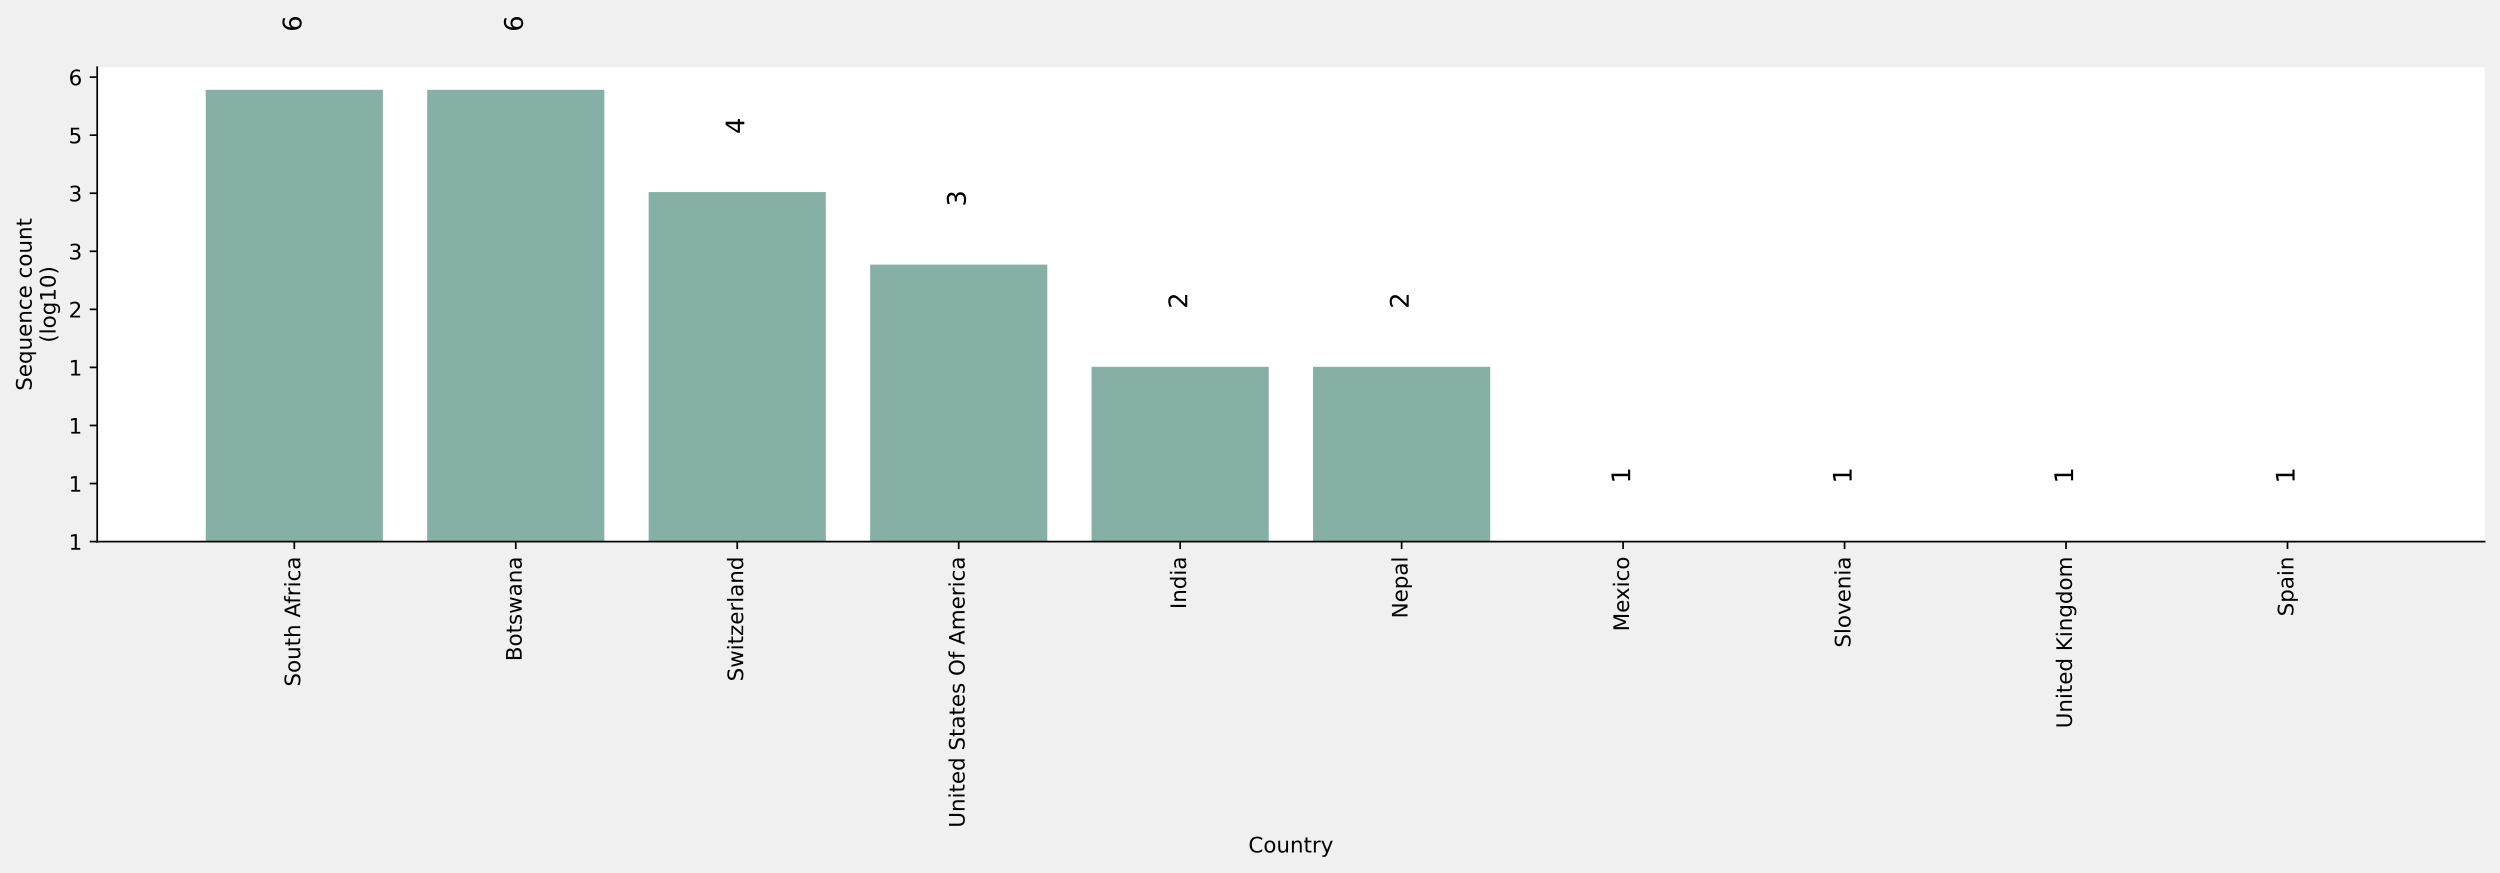
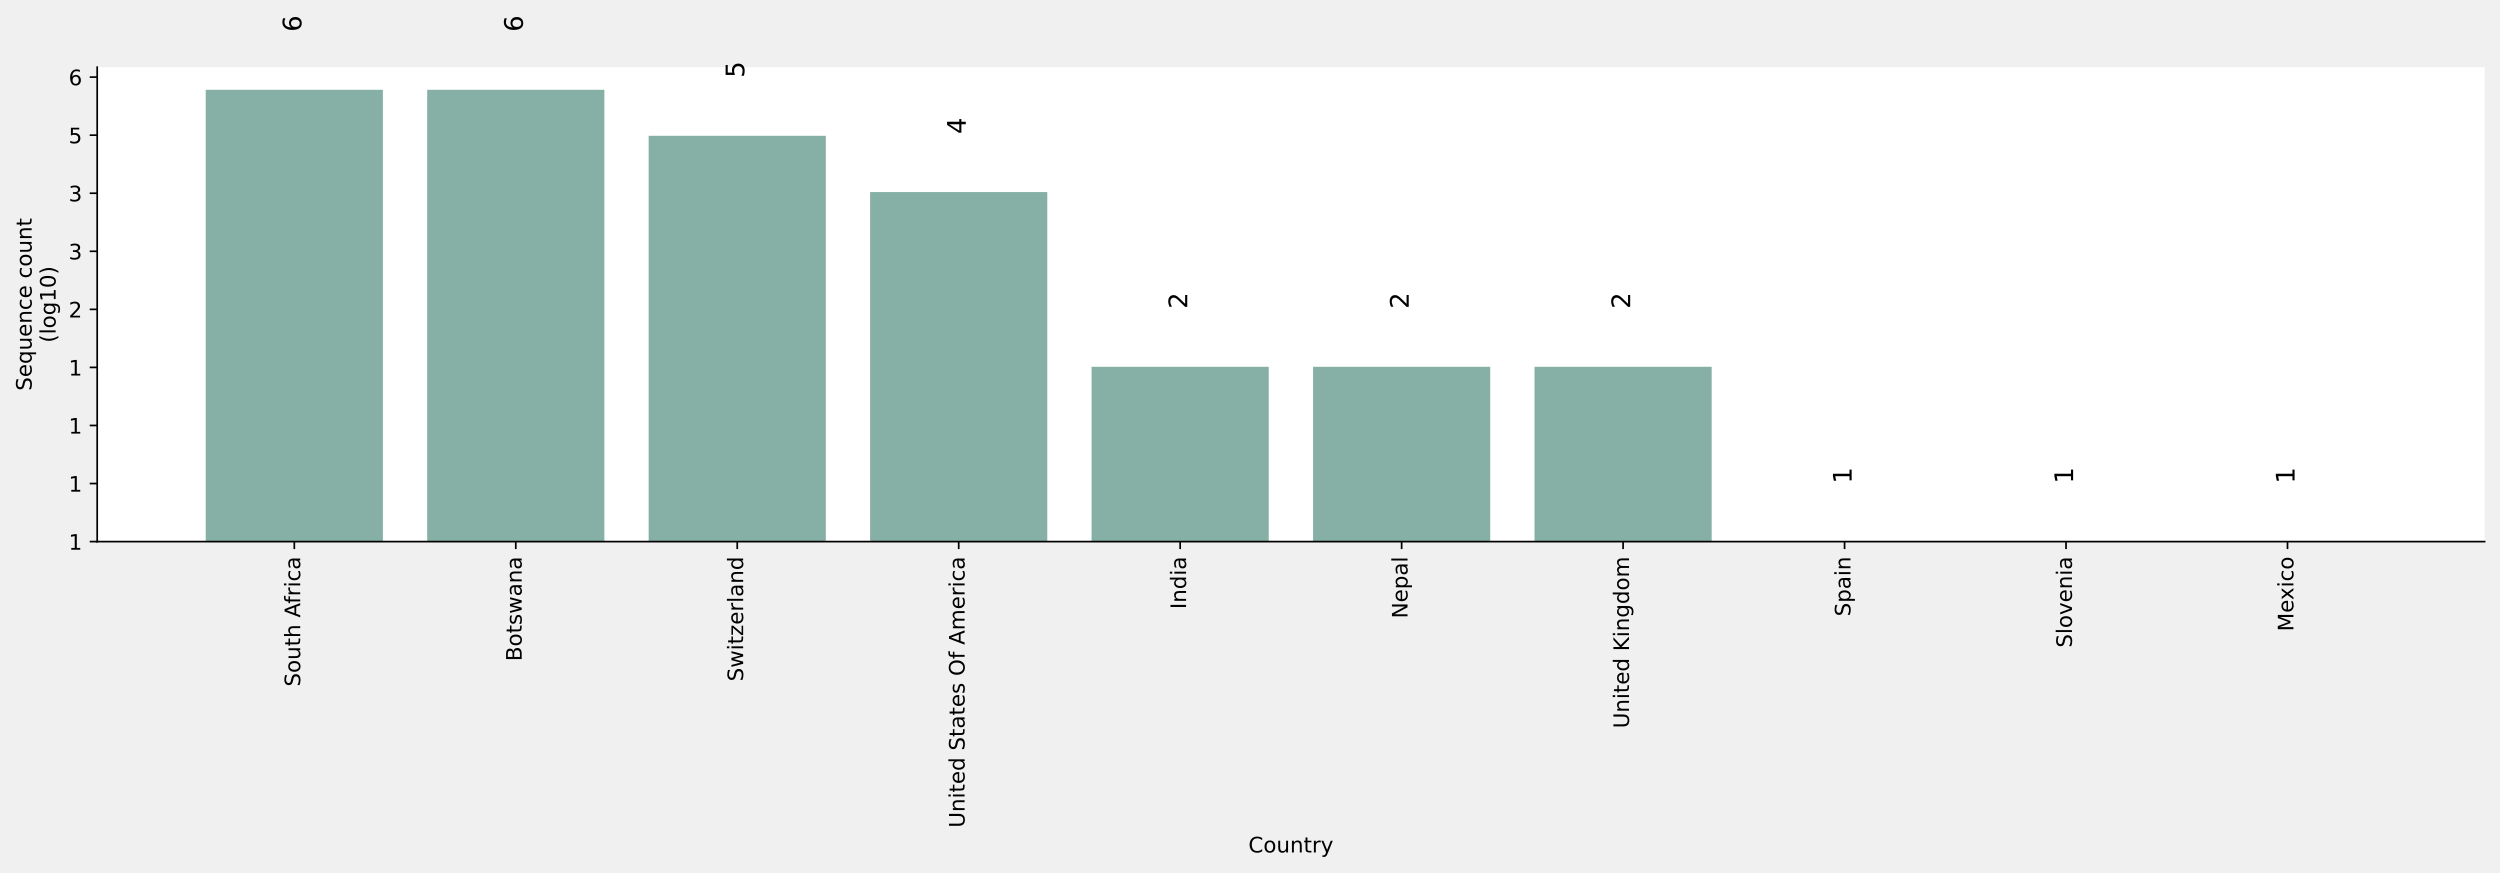
<svg xmlns="http://www.w3.org/2000/svg" xmlns:xlink="http://www.w3.org/1999/xlink" height="407.767pt" version="1.1" viewBox="0 0 1168.638 407.767" width="1168.638pt">
  <defs>
    <style type="text/css">*{stroke-linecap:butt;stroke-linejoin:round;}</style>
  </defs>
  <g id="figure_1">
    <g id="axes_1">
      <g id="patch_1">
        <path d="M 45.438 253.176  L 1161.438 253.176  L 1161.438 31.416  L 45.438 31.416  z " style="fill:#ffffff;" />
      </g>
      <g id="patch_2">
-         <path clip-path="url(#p1b1735a53e)" d="M 96.166 253.176  L 178.986 253.176  L 178.986 41.976  L 96.166 41.976  z " style="fill:#86b0a6;" />
+         <path clip-path="url(#p2ceae99e1a)" d="M 96.166 253.176  L 178.986 253.176  L 178.986 41.976  L 96.166 41.976  z " style="fill:#86b0a6;" />
      </g>
      <g id="patch_3">
-         <path clip-path="url(#p1b1735a53e)" d="M 199.691 253.176  L 282.511 253.176  L 282.511 41.976  L 199.691 41.976  z " style="fill:#86b0a6;" />
+         <path clip-path="url(#p2ceae99e1a)" d="M 199.691 253.176  L 282.511 253.176  L 282.511 41.976  L 199.691 41.976  z " style="fill:#86b0a6;" />
      </g>
      <g id="patch_4">
-         <path clip-path="url(#p1b1735a53e)" d="M 303.216 253.176  L 386.036 253.176  L 386.036 89.77  L 303.216 89.77  z " style="fill:#86b0a6;" />
+         <path clip-path="url(#p2ceae99e1a)" d="M 303.216 253.176  L 386.036 253.176  L 386.036 63.467  L 303.216 63.467  z " style="fill:#86b0a6;" />
      </g>
      <g id="patch_5">
-         <path clip-path="url(#p1b1735a53e)" d="M 406.741 253.176  L 489.561 253.176  L 489.561 123.68  L 406.741 123.68  z " style="fill:#86b0a6;" />
+         <path clip-path="url(#p2ceae99e1a)" d="M 406.741 253.176  L 489.561 253.176  L 489.561 89.77  L 406.741 89.77  z " style="fill:#86b0a6;" />
      </g>
      <g id="patch_6">
-         <path clip-path="url(#p1b1735a53e)" d="M 510.266 253.176  L 593.086 253.176  L 593.086 171.473  L 510.266 171.473  z " style="fill:#86b0a6;" />
+         <path clip-path="url(#p2ceae99e1a)" d="M 510.266 253.176  L 593.086 253.176  L 593.086 171.473  L 510.266 171.473  z " style="fill:#86b0a6;" />
      </g>
      <g id="patch_7">
-         <path clip-path="url(#p1b1735a53e)" d="M 613.791 253.176  L 696.611 253.176  L 696.611 171.473  L 613.791 171.473  z " style="fill:#86b0a6;" />
+         <path clip-path="url(#p2ceae99e1a)" d="M 613.791 253.176  L 696.611 253.176  L 696.611 171.473  L 613.791 171.473  z " style="fill:#86b0a6;" />
      </g>
      <g id="patch_8">
-         <path clip-path="url(#p1b1735a53e)" d="M 717.316 253.176  L 800.136 253.176  L 800.136 253.176  L 717.316 253.176  z " style="fill:#86b0a6;" />
+         <path clip-path="url(#p2ceae99e1a)" d="M 717.316 253.176  L 800.136 253.176  L 800.136 171.473  L 717.316 171.473  z " style="fill:#86b0a6;" />
      </g>
      <g id="patch_9">
-         <path clip-path="url(#p1b1735a53e)" d="M 820.841 253.176  L 903.661 253.176  L 903.661 253.176  L 820.841 253.176  z " style="fill:#86b0a6;" />
+         <path clip-path="url(#p2ceae99e1a)" d="M 820.841 253.176  L 903.661 253.176  L 903.661 253.176  L 820.841 253.176  z " style="fill:#86b0a6;" />
      </g>
      <g id="patch_10">
-         <path clip-path="url(#p1b1735a53e)" d="M 924.366 253.176  L 1007.186 253.176  L 1007.186 253.176  L 924.366 253.176  z " style="fill:#86b0a6;" />
+         <path clip-path="url(#p2ceae99e1a)" d="M 924.366 253.176  L 1007.186 253.176  L 1007.186 253.176  L 924.366 253.176  z " style="fill:#86b0a6;" />
      </g>
      <g id="patch_11">
-         <path clip-path="url(#p1b1735a53e)" d="M 1027.891 253.176  L 1110.711 253.176  L 1110.711 253.176  L 1027.891 253.176  z " style="fill:#86b0a6;" />
+         <path clip-path="url(#p2ceae99e1a)" d="M 1027.891 253.176  L 1110.711 253.176  L 1110.711 253.176  L 1027.891 253.176  z " style="fill:#86b0a6;" />
      </g>
      <g id="matplotlib.axis_1">
        <g id="xtick_1">
          <g id="line2d_1">
            <defs>
-               <path d="M 0 0  L 0 3.5  " id="mca8d9dc017" style="stroke:#000000;stroke-width:0.8;" />
+               <path d="M 0 0  L 0 3.5  " id="m81c7d467bb" style="stroke:#000000;stroke-width:0.8;" />
            </defs>
            <g>
-               <use style="stroke:#000000;stroke-width:0.8;" x="137.576" xlink:href="#mca8d9dc017" y="253.176" />
+               <use style="stroke:#000000;stroke-width:0.8;" x="137.576" xlink:href="#m81c7d467bb" y="253.176" />
            </g>
          </g>
          <g id="text_1">
            <g transform="translate(140.3351 320.9309)rotate(-90)scale(0.1 -0.1)">
              <defs>
                <path d="M 3425 4513  L 3425 3897  Q 3066 4069 2747 4153  Q 2428 4238 2131 4238  Q 1616 4238 1336 4038  Q 1056 3838 1056 3469  Q 1056 3159 1242 3001  Q 1428 2844 1947 2747  L 2328 2669  Q 3034 2534 3370 2195  Q 3706 1856 3706 1288  Q 3706 609 3251 259  Q 2797 -91 1919 -91  Q 1588 -91 1214 -16  Q 841 59 441 206  L 441 856  Q 825 641 1194 531  Q 1563 422 1919 422  Q 2459 422 2753 634  Q 3047 847 3047 1241  Q 3047 1584 2836 1778  Q 2625 1972 2144 2069  L 1759 2144  Q 1053 2284 737 2584  Q 422 2884 422 3419  Q 422 4038 858 4394  Q 1294 4750 2059 4750  Q 2388 4750 2728 4690  Q 3069 4631 3425 4513  z " id="DejaVuSans-53" transform="scale(0.015625)" />
                <path d="M 1959 3097  Q 1497 3097 1228 2736  Q 959 2375 959 1747  Q 959 1119 1226 758  Q 1494 397 1959 397  Q 2419 397 2687 759  Q 2956 1122 2956 1747  Q 2956 2369 2687 2733  Q 2419 3097 1959 3097  z M 1959 3584  Q 2709 3584 3137 3096  Q 3566 2609 3566 1747  Q 3566 888 3137 398  Q 2709 -91 1959 -91  Q 1206 -91 779 398  Q 353 888 353 1747  Q 353 2609 779 3096  Q 1206 3584 1959 3584  z " id="DejaVuSans-6f" transform="scale(0.015625)" />
                <path d="M 544 1381  L 544 3500  L 1119 3500  L 1119 1403  Q 1119 906 1312 657  Q 1506 409 1894 409  Q 2359 409 2629 706  Q 2900 1003 2900 1516  L 2900 3500  L 3475 3500  L 3475 0  L 2900 0  L 2900 538  Q 2691 219 2414 64  Q 2138 -91 1772 -91  Q 1169 -91 856 284  Q 544 659 544 1381  z M 1991 3584  L 1991 3584  z " id="DejaVuSans-75" transform="scale(0.015625)" />
                <path d="M 1172 4494  L 1172 3500  L 2356 3500  L 2356 3053  L 1172 3053  L 1172 1153  Q 1172 725 1289 603  Q 1406 481 1766 481  L 2356 481  L 2356 0  L 1766 0  Q 1100 0 847 248  Q 594 497 594 1153  L 594 3053  L 172 3053  L 172 3500  L 594 3500  L 594 4494  L 1172 4494  z " id="DejaVuSans-74" transform="scale(0.015625)" />
                <path d="M 3513 2113  L 3513 0  L 2938 0  L 2938 2094  Q 2938 2591 2744 2837  Q 2550 3084 2163 3084  Q 1697 3084 1428 2787  Q 1159 2491 1159 1978  L 1159 0  L 581 0  L 581 4863  L 1159 4863  L 1159 2956  Q 1366 3272 1645 3428  Q 1925 3584 2291 3584  Q 2894 3584 3203 3211  Q 3513 2838 3513 2113  z " id="DejaVuSans-68" transform="scale(0.015625)" />
                <path id="DejaVuSans-20" transform="scale(0.015625)" />
                <path d="M 2188 4044  L 1331 1722  L 3047 1722  L 2188 4044  z M 1831 4666  L 2547 4666  L 4325 0  L 3669 0  L 3244 1197  L 1141 1197  L 716 0  L 50 0  L 1831 4666  z " id="DejaVuSans-41" transform="scale(0.015625)" />
                <path d="M 2375 4863  L 2375 4384  L 1825 4384  Q 1516 4384 1395 4259  Q 1275 4134 1275 3809  L 1275 3500  L 2222 3500  L 2222 3053  L 1275 3053  L 1275 0  L 697 0  L 697 3053  L 147 3053  L 147 3500  L 697 3500  L 697 3744  Q 697 4328 969 4595  Q 1241 4863 1831 4863  L 2375 4863  z " id="DejaVuSans-66" transform="scale(0.015625)" />
                <path d="M 2631 2963  Q 2534 3019 2420 3045  Q 2306 3072 2169 3072  Q 1681 3072 1420 2755  Q 1159 2438 1159 1844  L 1159 0  L 581 0  L 581 3500  L 1159 3500  L 1159 2956  Q 1341 3275 1631 3429  Q 1922 3584 2338 3584  Q 2397 3584 2469 3576  Q 2541 3569 2628 3553  L 2631 2963  z " id="DejaVuSans-72" transform="scale(0.015625)" />
                <path d="M 603 3500  L 1178 3500  L 1178 0  L 603 0  L 603 3500  z M 603 4863  L 1178 4863  L 1178 4134  L 603 4134  L 603 4863  z " id="DejaVuSans-69" transform="scale(0.015625)" />
                <path d="M 3122 3366  L 3122 2828  Q 2878 2963 2633 3030  Q 2388 3097 2138 3097  Q 1578 3097 1268 2742  Q 959 2388 959 1747  Q 959 1106 1268 751  Q 1578 397 2138 397  Q 2388 397 2633 464  Q 2878 531 3122 666  L 3122 134  Q 2881 22 2623 -34  Q 2366 -91 2075 -91  Q 1284 -91 818 406  Q 353 903 353 1747  Q 353 2603 823 3093  Q 1294 3584 2113 3584  Q 2378 3584 2631 3529  Q 2884 3475 3122 3366  z " id="DejaVuSans-63" transform="scale(0.015625)" />
                <path d="M 2194 1759  Q 1497 1759 1228 1600  Q 959 1441 959 1056  Q 959 750 1161 570  Q 1363 391 1709 391  Q 2188 391 2477 730  Q 2766 1069 2766 1631  L 2766 1759  L 2194 1759  z M 3341 1997  L 3341 0  L 2766 0  L 2766 531  Q 2569 213 2275 61  Q 1981 -91 1556 -91  Q 1019 -91 701 211  Q 384 513 384 1019  Q 384 1609 779 1909  Q 1175 2209 1959 2209  L 2766 2209  L 2766 2266  Q 2766 2663 2505 2880  Q 2244 3097 1772 3097  Q 1472 3097 1187 3025  Q 903 2953 641 2809  L 641 3341  Q 956 3463 1253 3523  Q 1550 3584 1831 3584  Q 2591 3584 2966 3190  Q 3341 2797 3341 1997  z " id="DejaVuSans-61" transform="scale(0.015625)" />
              </defs>
              <use xlink:href="#DejaVuSans-53" />
              <use x="63.477" xlink:href="#DejaVuSans-6f" />
              <use x="124.658" xlink:href="#DejaVuSans-75" />
              <use x="188.037" xlink:href="#DejaVuSans-74" />
              <use x="227.246" xlink:href="#DejaVuSans-68" />
              <use x="290.625" xlink:href="#DejaVuSans-20" />
              <use x="322.412" xlink:href="#DejaVuSans-41" />
              <use x="387.195" xlink:href="#DejaVuSans-66" />
              <use x="422.4" xlink:href="#DejaVuSans-72" />
              <use x="463.514" xlink:href="#DejaVuSans-69" />
              <use x="491.297" xlink:href="#DejaVuSans-63" />
              <use x="546.277" xlink:href="#DejaVuSans-61" />
            </g>
          </g>
        </g>
        <g id="xtick_2">
          <g id="line2d_2">
            <g>
-               <use style="stroke:#000000;stroke-width:0.8;" x="241.101" xlink:href="#mca8d9dc017" y="253.176" />
+               <use style="stroke:#000000;stroke-width:0.8;" x="241.101" xlink:href="#m81c7d467bb" y="253.176" />
            </g>
          </g>
          <g id="text_2">
            <g transform="translate(243.8602 309.0575)rotate(-90)scale(0.1 -0.1)">
              <defs>
                <path d="M 1259 2228  L 1259 519  L 2272 519  Q 2781 519 3026 730  Q 3272 941 3272 1375  Q 3272 1813 3026 2020  Q 2781 2228 2272 2228  L 1259 2228  z M 1259 4147  L 1259 2741  L 2194 2741  Q 2656 2741 2882 2914  Q 3109 3088 3109 3444  Q 3109 3797 2882 3972  Q 2656 4147 2194 4147  L 1259 4147  z M 628 4666  L 2241 4666  Q 2963 4666 3353 4366  Q 3744 4066 3744 3513  Q 3744 3084 3544 2831  Q 3344 2578 2956 2516  Q 3422 2416 3680 2098  Q 3938 1781 3938 1306  Q 3938 681 3513 340  Q 3088 0 2303 0  L 628 0  L 628 4666  z " id="DejaVuSans-42" transform="scale(0.015625)" />
                <path d="M 2834 3397  L 2834 2853  Q 2591 2978 2328 3040  Q 2066 3103 1784 3103  Q 1356 3103 1142 2972  Q 928 2841 928 2578  Q 928 2378 1081 2264  Q 1234 2150 1697 2047  L 1894 2003  Q 2506 1872 2764 1633  Q 3022 1394 3022 966  Q 3022 478 2636 193  Q 2250 -91 1575 -91  Q 1294 -91 989 -36  Q 684 19 347 128  L 347 722  Q 666 556 975 473  Q 1284 391 1588 391  Q 1994 391 2212 530  Q 2431 669 2431 922  Q 2431 1156 2273 1281  Q 2116 1406 1581 1522  L 1381 1569  Q 847 1681 609 1914  Q 372 2147 372 2553  Q 372 3047 722 3315  Q 1072 3584 1716 3584  Q 2034 3584 2315 3537  Q 2597 3491 2834 3397  z " id="DejaVuSans-73" transform="scale(0.015625)" />
                <path d="M 269 3500  L 844 3500  L 1563 769  L 2278 3500  L 2956 3500  L 3675 769  L 4391 3500  L 4966 3500  L 4050 0  L 3372 0  L 2619 2869  L 1863 0  L 1184 0  L 269 3500  z " id="DejaVuSans-77" transform="scale(0.015625)" />
                <path d="M 3513 2113  L 3513 0  L 2938 0  L 2938 2094  Q 2938 2591 2744 2837  Q 2550 3084 2163 3084  Q 1697 3084 1428 2787  Q 1159 2491 1159 1978  L 1159 0  L 581 0  L 581 3500  L 1159 3500  L 1159 2956  Q 1366 3272 1645 3428  Q 1925 3584 2291 3584  Q 2894 3584 3203 3211  Q 3513 2838 3513 2113  z " id="DejaVuSans-6e" transform="scale(0.015625)" />
              </defs>
              <use xlink:href="#DejaVuSans-42" />
              <use x="68.604" xlink:href="#DejaVuSans-6f" />
              <use x="129.785" xlink:href="#DejaVuSans-74" />
              <use x="168.994" xlink:href="#DejaVuSans-73" />
              <use x="221.094" xlink:href="#DejaVuSans-77" />
              <use x="302.881" xlink:href="#DejaVuSans-61" />
              <use x="364.16" xlink:href="#DejaVuSans-6e" />
              <use x="427.539" xlink:href="#DejaVuSans-61" />
            </g>
          </g>
        </g>
        <g id="xtick_3">
          <g id="line2d_3">
            <g>
-               <use style="stroke:#000000;stroke-width:0.8;" x="344.626" xlink:href="#mca8d9dc017" y="253.176" />
+               <use style="stroke:#000000;stroke-width:0.8;" x="344.626" xlink:href="#m81c7d467bb" y="253.176" />
            </g>
          </g>
          <g id="text_3">
            <g transform="translate(347.3852 318.5059)rotate(-90)scale(0.1 -0.1)">
              <defs>
                <path d="M 353 3500  L 3084 3500  L 3084 2975  L 922 459  L 3084 459  L 3084 0  L 275 0  L 275 525  L 2438 3041  L 353 3041  L 353 3500  z " id="DejaVuSans-7a" transform="scale(0.015625)" />
                <path d="M 3597 1894  L 3597 1613  L 953 1613  Q 991 1019 1311 708  Q 1631 397 2203 397  Q 2534 397 2845 478  Q 3156 559 3463 722  L 3463 178  Q 3153 47 2828 -22  Q 2503 -91 2169 -91  Q 1331 -91 842 396  Q 353 884 353 1716  Q 353 2575 817 3079  Q 1281 3584 2069 3584  Q 2775 3584 3186 3129  Q 3597 2675 3597 1894  z M 3022 2063  Q 3016 2534 2758 2815  Q 2500 3097 2075 3097  Q 1594 3097 1305 2825  Q 1016 2553 972 2059  L 3022 2063  z " id="DejaVuSans-65" transform="scale(0.015625)" />
                <path d="M 603 4863  L 1178 4863  L 1178 0  L 603 0  L 603 4863  z " id="DejaVuSans-6c" transform="scale(0.015625)" />
                <path d="M 2906 2969  L 2906 4863  L 3481 4863  L 3481 0  L 2906 0  L 2906 525  Q 2725 213 2448 61  Q 2172 -91 1784 -91  Q 1150 -91 751 415  Q 353 922 353 1747  Q 353 2572 751 3078  Q 1150 3584 1784 3584  Q 2172 3584 2448 3432  Q 2725 3281 2906 2969  z M 947 1747  Q 947 1113 1208 752  Q 1469 391 1925 391  Q 2381 391 2643 752  Q 2906 1113 2906 1747  Q 2906 2381 2643 2742  Q 2381 3103 1925 3103  Q 1469 3103 1208 2742  Q 947 2381 947 1747  z " id="DejaVuSans-64" transform="scale(0.015625)" />
              </defs>
              <use xlink:href="#DejaVuSans-53" />
              <use x="63.477" xlink:href="#DejaVuSans-77" />
              <use x="145.264" xlink:href="#DejaVuSans-69" />
              <use x="173.047" xlink:href="#DejaVuSans-74" />
              <use x="212.256" xlink:href="#DejaVuSans-7a" />
              <use x="264.746" xlink:href="#DejaVuSans-65" />
              <use x="326.27" xlink:href="#DejaVuSans-72" />
              <use x="367.383" xlink:href="#DejaVuSans-6c" />
              <use x="395.166" xlink:href="#DejaVuSans-61" />
              <use x="456.445" xlink:href="#DejaVuSans-6e" />
              <use x="519.824" xlink:href="#DejaVuSans-64" />
            </g>
          </g>
        </g>
        <g id="xtick_4">
          <g id="line2d_4">
            <g>
-               <use style="stroke:#000000;stroke-width:0.8;" x="448.151" xlink:href="#mca8d9dc017" y="253.176" />
+               <use style="stroke:#000000;stroke-width:0.8;" x="448.151" xlink:href="#m81c7d467bb" y="253.176" />
            </g>
          </g>
          <g id="text_4">
            <g transform="translate(450.9102 386.8888)rotate(-90)scale(0.1 -0.1)">
              <defs>
                <path d="M 556 4666  L 1191 4666  L 1191 1831  Q 1191 1081 1462 751  Q 1734 422 2344 422  Q 2950 422 3222 751  Q 3494 1081 3494 1831  L 3494 4666  L 4128 4666  L 4128 1753  Q 4128 841 3676 375  Q 3225 -91 2344 -91  Q 1459 -91 1007 375  Q 556 841 556 1753  L 556 4666  z " id="DejaVuSans-55" transform="scale(0.015625)" />
                <path d="M 2522 4238  Q 1834 4238 1429 3725  Q 1025 3213 1025 2328  Q 1025 1447 1429 934  Q 1834 422 2522 422  Q 3209 422 3611 934  Q 4013 1447 4013 2328  Q 4013 3213 3611 3725  Q 3209 4238 2522 4238  z M 2522 4750  Q 3503 4750 4090 4092  Q 4678 3434 4678 2328  Q 4678 1225 4090 567  Q 3503 -91 2522 -91  Q 1538 -91 948 565  Q 359 1222 359 2328  Q 359 3434 948 4092  Q 1538 4750 2522 4750  z " id="DejaVuSans-4f" transform="scale(0.015625)" />
                <path d="M 3328 2828  Q 3544 3216 3844 3400  Q 4144 3584 4550 3584  Q 5097 3584 5394 3201  Q 5691 2819 5691 2113  L 5691 0  L 5113 0  L 5113 2094  Q 5113 2597 4934 2840  Q 4756 3084 4391 3084  Q 3944 3084 3684 2787  Q 3425 2491 3425 1978  L 3425 0  L 2847 0  L 2847 2094  Q 2847 2600 2669 2842  Q 2491 3084 2119 3084  Q 1678 3084 1418 2786  Q 1159 2488 1159 1978  L 1159 0  L 581 0  L 581 3500  L 1159 3500  L 1159 2956  Q 1356 3278 1631 3431  Q 1906 3584 2284 3584  Q 2666 3584 2933 3390  Q 3200 3197 3328 2828  z " id="DejaVuSans-6d" transform="scale(0.015625)" />
              </defs>
              <use xlink:href="#DejaVuSans-55" />
              <use x="73.193" xlink:href="#DejaVuSans-6e" />
              <use x="136.572" xlink:href="#DejaVuSans-69" />
              <use x="164.355" xlink:href="#DejaVuSans-74" />
              <use x="203.564" xlink:href="#DejaVuSans-65" />
              <use x="265.088" xlink:href="#DejaVuSans-64" />
              <use x="328.564" xlink:href="#DejaVuSans-20" />
              <use x="360.352" xlink:href="#DejaVuSans-53" />
              <use x="423.828" xlink:href="#DejaVuSans-74" />
              <use x="463.037" xlink:href="#DejaVuSans-61" />
              <use x="524.316" xlink:href="#DejaVuSans-74" />
              <use x="563.525" xlink:href="#DejaVuSans-65" />
              <use x="625.049" xlink:href="#DejaVuSans-73" />
              <use x="677.148" xlink:href="#DejaVuSans-20" />
              <use x="708.936" xlink:href="#DejaVuSans-4f" />
              <use x="787.646" xlink:href="#DejaVuSans-66" />
              <use x="822.852" xlink:href="#DejaVuSans-20" />
              <use x="854.639" xlink:href="#DejaVuSans-41" />
              <use x="923.047" xlink:href="#DejaVuSans-6d" />
              <use x="1020.459" xlink:href="#DejaVuSans-65" />
              <use x="1081.982" xlink:href="#DejaVuSans-72" />
              <use x="1123.096" xlink:href="#DejaVuSans-69" />
              <use x="1150.879" xlink:href="#DejaVuSans-63" />
              <use x="1205.859" xlink:href="#DejaVuSans-61" />
            </g>
          </g>
        </g>
        <g id="xtick_5">
          <g id="line2d_5">
            <g>
-               <use style="stroke:#000000;stroke-width:0.8;" x="551.676" xlink:href="#mca8d9dc017" y="253.176" />
+               <use style="stroke:#000000;stroke-width:0.8;" x="551.676" xlink:href="#m81c7d467bb" y="253.176" />
            </g>
          </g>
          <g id="text_5">
            <g transform="translate(554.4353 284.7184)rotate(-90)scale(0.1 -0.1)">
              <defs>
                <path d="M 628 4666  L 1259 4666  L 1259 0  L 628 0  L 628 4666  z " id="DejaVuSans-49" transform="scale(0.015625)" />
              </defs>
              <use xlink:href="#DejaVuSans-49" />
              <use x="29.492" xlink:href="#DejaVuSans-6e" />
              <use x="92.871" xlink:href="#DejaVuSans-64" />
              <use x="156.348" xlink:href="#DejaVuSans-69" />
              <use x="184.131" xlink:href="#DejaVuSans-61" />
            </g>
          </g>
        </g>
        <g id="xtick_6">
          <g id="line2d_6">
            <g>
-               <use style="stroke:#000000;stroke-width:0.8;" x="655.201" xlink:href="#mca8d9dc017" y="253.176" />
+               <use style="stroke:#000000;stroke-width:0.8;" x="655.201" xlink:href="#m81c7d467bb" y="253.176" />
            </g>
          </g>
          <g id="text_6">
            <g transform="translate(657.9603 289.0653)rotate(-90)scale(0.1 -0.1)">
              <defs>
                <path d="M 628 4666  L 1478 4666  L 3547 763  L 3547 4666  L 4159 4666  L 4159 0  L 3309 0  L 1241 3903  L 1241 0  L 628 0  L 628 4666  z " id="DejaVuSans-4e" transform="scale(0.015625)" />
                <path d="M 1159 525  L 1159 -1331  L 581 -1331  L 581 3500  L 1159 3500  L 1159 2969  Q 1341 3281 1617 3432  Q 1894 3584 2278 3584  Q 2916 3584 3314 3078  Q 3713 2572 3713 1747  Q 3713 922 3314 415  Q 2916 -91 2278 -91  Q 1894 -91 1617 61  Q 1341 213 1159 525  z M 3116 1747  Q 3116 2381 2855 2742  Q 2594 3103 2138 3103  Q 1681 3103 1420 2742  Q 1159 2381 1159 1747  Q 1159 1113 1420 752  Q 1681 391 2138 391  Q 2594 391 2855 752  Q 3116 1113 3116 1747  z " id="DejaVuSans-70" transform="scale(0.015625)" />
              </defs>
              <use xlink:href="#DejaVuSans-4e" />
              <use x="74.805" xlink:href="#DejaVuSans-65" />
              <use x="136.328" xlink:href="#DejaVuSans-70" />
              <use x="199.805" xlink:href="#DejaVuSans-61" />
              <use x="261.084" xlink:href="#DejaVuSans-6c" />
            </g>
          </g>
        </g>
        <g id="xtick_7">
          <g id="line2d_7">
            <g>
-               <use style="stroke:#000000;stroke-width:0.8;" x="758.726" xlink:href="#mca8d9dc017" y="253.176" />
+               <use style="stroke:#000000;stroke-width:0.8;" x="758.726" xlink:href="#m81c7d467bb" y="253.176" />
            </g>
          </g>
          <g id="text_7">
-             <g transform="translate(761.4854 295.0966)rotate(-90)scale(0.1 -0.1)">
-               <defs>
-                 <path d="M 628 4666  L 1569 4666  L 2759 1491  L 3956 4666  L 4897 4666  L 4897 0  L 4281 0  L 4281 4097  L 3078 897  L 2444 897  L 1241 4097  L 1241 0  L 628 0  L 628 4666  z " id="DejaVuSans-4d" transform="scale(0.015625)" />
-                 <path d="M 3513 3500  L 2247 1797  L 3578 0  L 2900 0  L 1881 1375  L 863 0  L 184 0  L 1544 1831  L 300 3500  L 978 3500  L 1906 2253  L 2834 3500  L 3513 3500  z " id="DejaVuSans-78" transform="scale(0.015625)" />
-               </defs>
-               <use xlink:href="#DejaVuSans-4d" />
-               <use x="86.279" xlink:href="#DejaVuSans-65" />
-               <use x="146.053" xlink:href="#DejaVuSans-78" />
-               <use x="205.232" xlink:href="#DejaVuSans-69" />
-               <use x="233.016" xlink:href="#DejaVuSans-63" />
-               <use x="287.996" xlink:href="#DejaVuSans-6f" />
-             </g>
-           </g>
-         </g>
-         <g id="xtick_8">
-           <g id="line2d_8">
-             <g>
-               <use style="stroke:#000000;stroke-width:0.8;" x="862.251" xlink:href="#mca8d9dc017" y="253.176" />
-             </g>
-           </g>
-           <g id="text_8">
-             <g transform="translate(865.0104 302.7372)rotate(-90)scale(0.1 -0.1)">
-               <defs>
-                 <path d="M 191 3500  L 800 3500  L 1894 563  L 2988 3500  L 3597 3500  L 2284 0  L 1503 0  L 191 3500  z " id="DejaVuSans-76" transform="scale(0.015625)" />
-               </defs>
-               <use xlink:href="#DejaVuSans-53" />
-               <use x="63.477" xlink:href="#DejaVuSans-6c" />
-               <use x="91.26" xlink:href="#DejaVuSans-6f" />
-               <use x="152.441" xlink:href="#DejaVuSans-76" />
-               <use x="211.621" xlink:href="#DejaVuSans-65" />
-               <use x="273.145" xlink:href="#DejaVuSans-6e" />
-               <use x="336.523" xlink:href="#DejaVuSans-69" />
-               <use x="364.307" xlink:href="#DejaVuSans-61" />
-             </g>
-           </g>
-         </g>
-         <g id="xtick_9">
-           <g id="line2d_9">
-             <g>
-               <use style="stroke:#000000;stroke-width:0.8;" x="965.776" xlink:href="#mca8d9dc017" y="253.176" />
-             </g>
-           </g>
-           <g id="text_9">
-             <g transform="translate(968.5355 340.4403)rotate(-90)scale(0.1 -0.1)">
+             <g transform="translate(761.4854 340.4403)rotate(-90)scale(0.1 -0.1)">
              <defs>
                <path d="M 628 4666  L 1259 4666  L 1259 2694  L 3353 4666  L 4166 4666  L 1850 2491  L 4331 0  L 3500 0  L 1259 2247  L 1259 0  L 628 0  L 628 4666  z " id="DejaVuSans-4b" transform="scale(0.015625)" />
                <path d="M 2906 1791  Q 2906 2416 2648 2759  Q 2391 3103 1925 3103  Q 1463 3103 1205 2759  Q 947 2416 947 1791  Q 947 1169 1205 825  Q 1463 481 1925 481  Q 2391 481 2648 825  Q 2906 1169 2906 1791  z M 3481 434  Q 3481 -459 3084 -895  Q 2688 -1331 1869 -1331  Q 1566 -1331 1297 -1286  Q 1028 -1241 775 -1147  L 775 -588  Q 1028 -725 1275 -790  Q 1522 -856 1778 -856  Q 2344 -856 2625 -561  Q 2906 -266 2906 331  L 2906 616  Q 2728 306 2450 153  Q 2172 0 1784 0  Q 1141 0 747 490  Q 353 981 353 1791  Q 353 2603 747 3093  Q 1141 3584 1784 3584  Q 2172 3584 2450 3431  Q 2728 3278 2906 2969  L 2906 3500  L 3481 3500  L 3481 434  z " id="DejaVuSans-67" transform="scale(0.015625)" />
              </defs>
              <use xlink:href="#DejaVuSans-55" />
              <use x="73.193" xlink:href="#DejaVuSans-6e" />
              <use x="136.572" xlink:href="#DejaVuSans-69" />
              <use x="164.355" xlink:href="#DejaVuSans-74" />
              <use x="203.564" xlink:href="#DejaVuSans-65" />
              <use x="265.088" xlink:href="#DejaVuSans-64" />
              <use x="328.564" xlink:href="#DejaVuSans-20" />
              <use x="360.352" xlink:href="#DejaVuSans-4b" />
              <use x="425.928" xlink:href="#DejaVuSans-69" />
              <use x="453.711" xlink:href="#DejaVuSans-6e" />
              <use x="517.09" xlink:href="#DejaVuSans-67" />
              <use x="580.566" xlink:href="#DejaVuSans-64" />
              <use x="644.043" xlink:href="#DejaVuSans-6f" />
              <use x="705.225" xlink:href="#DejaVuSans-6d" />
            </g>
          </g>
        </g>
-         <g id="xtick_10">
-           <g id="line2d_10">
-             <g>
-               <use style="stroke:#000000;stroke-width:0.8;" x="1069.301" xlink:href="#mca8d9dc017" y="253.176" />
-             </g>
-           </g>
-           <g id="text_10">
-             <g transform="translate(1072.061 288.1169)rotate(-90)scale(0.1 -0.1)">
+         <g id="xtick_8">
+           <g id="line2d_8">
+             <g>
+               <use style="stroke:#000000;stroke-width:0.8;" x="862.251" xlink:href="#m81c7d467bb" y="253.176" />
+             </g>
+           </g>
+           <g id="text_8">
+             <g transform="translate(865.0104 288.1169)rotate(-90)scale(0.1 -0.1)">
              <use xlink:href="#DejaVuSans-53" />
              <use x="63.477" xlink:href="#DejaVuSans-70" />
              <use x="126.953" xlink:href="#DejaVuSans-61" />
              <use x="188.232" xlink:href="#DejaVuSans-69" />
              <use x="216.016" xlink:href="#DejaVuSans-6e" />
+             </g>
+           </g>
+         </g>
+         <g id="xtick_9">
+           <g id="line2d_9">
+             <g>
+               <use style="stroke:#000000;stroke-width:0.8;" x="965.776" xlink:href="#m81c7d467bb" y="253.176" />
+             </g>
+           </g>
+           <g id="text_9">
+             <g transform="translate(968.5355 302.7372)rotate(-90)scale(0.1 -0.1)">
+               <defs>
+                 <path d="M 191 3500  L 800 3500  L 1894 563  L 2988 3500  L 3597 3500  L 2284 0  L 1503 0  L 191 3500  z " id="DejaVuSans-76" transform="scale(0.015625)" />
+               </defs>
+               <use xlink:href="#DejaVuSans-53" />
+               <use x="63.477" xlink:href="#DejaVuSans-6c" />
+               <use x="91.26" xlink:href="#DejaVuSans-6f" />
+               <use x="152.441" xlink:href="#DejaVuSans-76" />
+               <use x="211.621" xlink:href="#DejaVuSans-65" />
+               <use x="273.145" xlink:href="#DejaVuSans-6e" />
+               <use x="336.523" xlink:href="#DejaVuSans-69" />
+               <use x="364.307" xlink:href="#DejaVuSans-61" />
+             </g>
+           </g>
+         </g>
+         <g id="xtick_10">
+           <g id="line2d_10">
+             <g>
+               <use style="stroke:#000000;stroke-width:0.8;" x="1069.301" xlink:href="#m81c7d467bb" y="253.176" />
+             </g>
+           </g>
+           <g id="text_10">
+             <g transform="translate(1072.061 295.0966)rotate(-90)scale(0.1 -0.1)">
+               <defs>
+                 <path d="M 628 4666  L 1569 4666  L 2759 1491  L 3956 4666  L 4897 4666  L 4897 0  L 4281 0  L 4281 4097  L 3078 897  L 2444 897  L 1241 4097  L 1241 0  L 628 0  L 628 4666  z " id="DejaVuSans-4d" transform="scale(0.015625)" />
+                 <path d="M 3513 3500  L 2247 1797  L 3578 0  L 2900 0  L 1881 1375  L 863 0  L 184 0  L 1544 1831  L 300 3500  L 978 3500  L 1906 2253  L 2834 3500  L 3513 3500  z " id="DejaVuSans-78" transform="scale(0.015625)" />
+               </defs>
+               <use xlink:href="#DejaVuSans-4d" />
+               <use x="86.279" xlink:href="#DejaVuSans-65" />
+               <use x="146.053" xlink:href="#DejaVuSans-78" />
+               <use x="205.232" xlink:href="#DejaVuSans-69" />
+               <use x="233.016" xlink:href="#DejaVuSans-63" />
+               <use x="287.996" xlink:href="#DejaVuSans-6f" />
            </g>
          </g>
        </g>
        <g id="text_11">
          <g transform="translate(583.5752 398.4872)scale(0.1 -0.1)">
            <defs>
              <path d="M 4122 4306  L 4122 3641  Q 3803 3938 3442 4084  Q 3081 4231 2675 4231  Q 1875 4231 1450 3742  Q 1025 3253 1025 2328  Q 1025 1406 1450 917  Q 1875 428 2675 428  Q 3081 428 3442 575  Q 3803 722 4122 1019  L 4122 359  Q 3791 134 3420 21  Q 3050 -91 2638 -91  Q 1578 -91 968 557  Q 359 1206 359 2328  Q 359 3453 968 4101  Q 1578 4750 2638 4750  Q 3056 4750 3426 4639  Q 3797 4528 4122 4306  z " id="DejaVuSans-43" transform="scale(0.015625)" />
              <path d="M 2059 -325  Q 1816 -950 1584 -1140  Q 1353 -1331 966 -1331  L 506 -1331  L 506 -850  L 844 -850  Q 1081 -850 1212 -737  Q 1344 -625 1503 -206  L 1606 56  L 191 3500  L 800 3500  L 1894 763  L 2988 3500  L 3597 3500  L 2059 -325  z " id="DejaVuSans-79" transform="scale(0.015625)" />
            </defs>
            <use xlink:href="#DejaVuSans-43" />
            <use x="69.824" xlink:href="#DejaVuSans-6f" />
            <use x="131.006" xlink:href="#DejaVuSans-75" />
            <use x="194.385" xlink:href="#DejaVuSans-6e" />
            <use x="257.764" xlink:href="#DejaVuSans-74" />
            <use x="296.973" xlink:href="#DejaVuSans-72" />
            <use x="338.086" xlink:href="#DejaVuSans-79" />
          </g>
        </g>
      </g>
      <g id="matplotlib.axis_2">
        <g id="ytick_1">
          <g id="line2d_11">
            <defs>
-               <path d="M 0 0  L -3.5 0  " id="m4affdde88d" style="stroke:#000000;stroke-width:0.8;" />
+               <path d="M 0 0  L -3.5 0  " id="md53832c189" style="stroke:#000000;stroke-width:0.8;" />
            </defs>
            <g>
-               <use style="stroke:#000000;stroke-width:0.8;" x="45.438" xlink:href="#m4affdde88d" y="253.176" />
+               <use style="stroke:#000000;stroke-width:0.8;" x="45.438" xlink:href="#md53832c189" y="253.176" />
            </g>
          </g>
          <g id="text_12">
            <g transform="translate(32.07594 256.9755)scale(0.1 -0.1)">
              <defs>
                <path d="M 794 531  L 1825 531  L 1825 4091  L 703 3866  L 703 4441  L 1819 4666  L 2450 4666  L 2450 531  L 3481 531  L 3481 0  L 794 0  L 794 531  z " id="DejaVuSans-31" transform="scale(0.015625)" />
              </defs>
              <use xlink:href="#DejaVuSans-31" />
            </g>
          </g>
        </g>
        <g id="ytick_2">
          <g id="line2d_12">
            <g>
-               <use style="stroke:#000000;stroke-width:0.8;" x="45.438" xlink:href="#m4affdde88d" y="226.035" />
+               <use style="stroke:#000000;stroke-width:0.8;" x="45.438" xlink:href="#md53832c189" y="226.035" />
            </g>
          </g>
          <g id="text_13">
            <g transform="translate(32.07594 229.8342)scale(0.1 -0.1)">
              <use xlink:href="#DejaVuSans-31" />
            </g>
          </g>
        </g>
        <g id="ytick_3">
          <g id="line2d_13">
            <g>
-               <use style="stroke:#000000;stroke-width:0.8;" x="45.438" xlink:href="#m4affdde88d" y="198.894" />
+               <use style="stroke:#000000;stroke-width:0.8;" x="45.438" xlink:href="#md53832c189" y="198.894" />
            </g>
          </g>
          <g id="text_14">
            <g transform="translate(32.07594 202.693)scale(0.1 -0.1)">
              <use xlink:href="#DejaVuSans-31" />
            </g>
          </g>
        </g>
        <g id="ytick_4">
          <g id="line2d_14">
            <g>
-               <use style="stroke:#000000;stroke-width:0.8;" x="45.438" xlink:href="#m4affdde88d" y="171.752" />
+               <use style="stroke:#000000;stroke-width:0.8;" x="45.438" xlink:href="#md53832c189" y="171.752" />
            </g>
          </g>
          <g id="text_15">
            <g transform="translate(32.07594 175.5517)scale(0.1 -0.1)">
              <use xlink:href="#DejaVuSans-31" />
            </g>
          </g>
        </g>
        <g id="ytick_5">
          <g id="line2d_15">
            <g>
-               <use style="stroke:#000000;stroke-width:0.8;" x="45.438" xlink:href="#m4affdde88d" y="144.611" />
+               <use style="stroke:#000000;stroke-width:0.8;" x="45.438" xlink:href="#md53832c189" y="144.611" />
            </g>
          </g>
          <g id="text_16">
            <g transform="translate(32.07594 148.4105)scale(0.1 -0.1)">
              <defs>
                <path d="M 1228 531  L 3431 531  L 3431 0  L 469 0  L 469 531  Q 828 903 1448 1529  Q 2069 2156 2228 2338  Q 2531 2678 2651 2914  Q 2772 3150 2772 3378  Q 2772 3750 2511 3984  Q 2250 4219 1831 4219  Q 1534 4219 1204 4116  Q 875 4013 500 3803  L 500 4441  Q 881 4594 1212 4672  Q 1544 4750 1819 4750  Q 2544 4750 2975 4387  Q 3406 4025 3406 3419  Q 3406 3131 3298 2873  Q 3191 2616 2906 2266  Q 2828 2175 2409 1742  Q 1991 1309 1228 531  z " id="DejaVuSans-32" transform="scale(0.015625)" />
              </defs>
              <use xlink:href="#DejaVuSans-32" />
            </g>
          </g>
        </g>
        <g id="ytick_6">
          <g id="line2d_16">
            <g>
-               <use style="stroke:#000000;stroke-width:0.8;" x="45.438" xlink:href="#m4affdde88d" y="117.47" />
+               <use style="stroke:#000000;stroke-width:0.8;" x="45.438" xlink:href="#md53832c189" y="117.47" />
            </g>
          </g>
          <g id="text_17">
            <g transform="translate(32.07594 121.2692)scale(0.1 -0.1)">
              <defs>
                <path d="M 2597 2516  Q 3050 2419 3304 2112  Q 3559 1806 3559 1356  Q 3559 666 3084 287  Q 2609 -91 1734 -91  Q 1441 -91 1130 -33  Q 819 25 488 141  L 488 750  Q 750 597 1062 519  Q 1375 441 1716 441  Q 2309 441 2620 675  Q 2931 909 2931 1356  Q 2931 1769 2642 2001  Q 2353 2234 1838 2234  L 1294 2234  L 1294 2753  L 1863 2753  Q 2328 2753 2575 2939  Q 2822 3125 2822 3475  Q 2822 3834 2567 4026  Q 2313 4219 1838 4219  Q 1578 4219 1281 4162  Q 984 4106 628 3988  L 628 4550  Q 988 4650 1302 4700  Q 1616 4750 1894 4750  Q 2613 4750 3031 4423  Q 3450 4097 3450 3541  Q 3450 3153 3228 2886  Q 3006 2619 2597 2516  z " id="DejaVuSans-33" transform="scale(0.015625)" />
              </defs>
              <use xlink:href="#DejaVuSans-33" />
            </g>
          </g>
        </g>
        <g id="ytick_7">
          <g id="line2d_17">
            <g>
-               <use style="stroke:#000000;stroke-width:0.8;" x="45.438" xlink:href="#m4affdde88d" y="90.329" />
+               <use style="stroke:#000000;stroke-width:0.8;" x="45.438" xlink:href="#md53832c189" y="90.329" />
            </g>
          </g>
          <g id="text_18">
            <g transform="translate(32.07594 94.12795)scale(0.1 -0.1)">
              <use xlink:href="#DejaVuSans-33" />
            </g>
          </g>
        </g>
        <g id="ytick_8">
          <g id="line2d_18">
            <g>
-               <use style="stroke:#000000;stroke-width:0.8;" x="45.438" xlink:href="#m4affdde88d" y="63.187" />
+               <use style="stroke:#000000;stroke-width:0.8;" x="45.438" xlink:href="#md53832c189" y="63.187" />
            </g>
          </g>
          <g id="text_19">
            <g transform="translate(32.07594 66.9867)scale(0.1 -0.1)">
              <defs>
                <path d="M 691 4666  L 3169 4666  L 3169 4134  L 1269 4134  L 1269 2991  Q 1406 3038 1543 3061  Q 1681 3084 1819 3084  Q 2600 3084 3056 2656  Q 3513 2228 3513 1497  Q 3513 744 3044 326  Q 2575 -91 1722 -91  Q 1428 -91 1123 -41  Q 819 9 494 109  L 494 744  Q 775 591 1075 516  Q 1375 441 1709 441  Q 2250 441 2565 725  Q 2881 1009 2881 1497  Q 2881 1984 2565 2268  Q 2250 2553 1709 2553  Q 1456 2553 1204 2497  Q 953 2441 691 2322  L 691 4666  z " id="DejaVuSans-35" transform="scale(0.015625)" />
              </defs>
              <use xlink:href="#DejaVuSans-35" />
            </g>
          </g>
        </g>
        <g id="ytick_9">
          <g id="line2d_19">
            <g>
-               <use style="stroke:#000000;stroke-width:0.8;" x="45.438" xlink:href="#m4affdde88d" y="36.046" />
+               <use style="stroke:#000000;stroke-width:0.8;" x="45.438" xlink:href="#md53832c189" y="36.046" />
            </g>
          </g>
          <g id="text_20">
            <g transform="translate(32.07594 39.84545)scale(0.1 -0.1)">
              <defs>
                <path d="M 2113 2584  Q 1688 2584 1439 2293  Q 1191 2003 1191 1497  Q 1191 994 1439 701  Q 1688 409 2113 409  Q 2538 409 2786 701  Q 3034 994 3034 1497  Q 3034 2003 2786 2293  Q 2538 2584 2113 2584  z M 3366 4563  L 3366 3988  Q 3128 4100 2886 4159  Q 2644 4219 2406 4219  Q 1781 4219 1451 3797  Q 1122 3375 1075 2522  Q 1259 2794 1537 2939  Q 1816 3084 2150 3084  Q 2853 3084 3261 2657  Q 3669 2231 3669 1497  Q 3669 778 3244 343  Q 2819 -91 2113 -91  Q 1303 -91 875 529  Q 447 1150 447 2328  Q 447 3434 972 4092  Q 1497 4750 2381 4750  Q 2619 4750 2861 4703  Q 3103 4656 3366 4563  z " id="DejaVuSans-36" transform="scale(0.015625)" />
              </defs>
              <use xlink:href="#DejaVuSans-36" />
            </g>
          </g>
        </g>
        <g id="text_21">
          <g transform="translate(14.79844 182.6564)rotate(-90)scale(0.1 -0.1)">
            <defs>
              <path d="M 947 1747  Q 947 1113 1208 752  Q 1469 391 1925 391  Q 2381 391 2643 752  Q 2906 1113 2906 1747  Q 2906 2381 2643 2742  Q 2381 3103 1925 3103  Q 1469 3103 1208 2742  Q 947 2381 947 1747  z M 2906 525  Q 2725 213 2448 61  Q 2172 -91 1784 -91  Q 1150 -91 751 415  Q 353 922 353 1747  Q 353 2572 751 3078  Q 1150 3584 1784 3584  Q 2172 3584 2448 3432  Q 2725 3281 2906 2969  L 2906 3500  L 3481 3500  L 3481 -1331  L 2906 -1331  L 2906 525  z " id="DejaVuSans-71" transform="scale(0.015625)" />
            </defs>
            <use xlink:href="#DejaVuSans-53" />
            <use x="63.477" xlink:href="#DejaVuSans-65" />
            <use x="125" xlink:href="#DejaVuSans-71" />
            <use x="188.477" xlink:href="#DejaVuSans-75" />
            <use x="251.855" xlink:href="#DejaVuSans-65" />
            <use x="313.379" xlink:href="#DejaVuSans-6e" />
            <use x="376.758" xlink:href="#DejaVuSans-63" />
            <use x="431.738" xlink:href="#DejaVuSans-65" />
            <use x="493.262" xlink:href="#DejaVuSans-20" />
            <use x="525.049" xlink:href="#DejaVuSans-63" />
            <use x="580.029" xlink:href="#DejaVuSans-6f" />
            <use x="641.211" xlink:href="#DejaVuSans-75" />
            <use x="704.59" xlink:href="#DejaVuSans-6e" />
            <use x="767.969" xlink:href="#DejaVuSans-74" />
          </g>
          <g transform="translate(25.99625 160.183)rotate(-90)scale(0.1 -0.1)">
            <defs>
              <path d="M 1984 4856  Q 1566 4138 1362 3434  Q 1159 2731 1159 2009  Q 1159 1288 1364 580  Q 1569 -128 1984 -844  L 1484 -844  Q 1016 -109 783 600  Q 550 1309 550 2009  Q 550 2706 781 3412  Q 1013 4119 1484 4856  L 1984 4856  z " id="DejaVuSans-28" transform="scale(0.015625)" />
              <path d="M 2034 4250  Q 1547 4250 1301 3770  Q 1056 3291 1056 2328  Q 1056 1369 1301 889  Q 1547 409 2034 409  Q 2525 409 2770 889  Q 3016 1369 3016 2328  Q 3016 3291 2770 3770  Q 2525 4250 2034 4250  z M 2034 4750  Q 2819 4750 3233 4129  Q 3647 3509 3647 2328  Q 3647 1150 3233 529  Q 2819 -91 2034 -91  Q 1250 -91 836 529  Q 422 1150 422 2328  Q 422 3509 836 4129  Q 1250 4750 2034 4750  z " id="DejaVuSans-30" transform="scale(0.015625)" />
              <path d="M 513 4856  L 1013 4856  Q 1481 4119 1714 3412  Q 1947 2706 1947 2009  Q 1947 1309 1714 600  Q 1481 -109 1013 -844  L 513 -844  Q 928 -128 1133 580  Q 1338 1288 1338 2009  Q 1338 2731 1133 3434  Q 928 4138 513 4856  z " id="DejaVuSans-29" transform="scale(0.015625)" />
            </defs>
            <use xlink:href="#DejaVuSans-28" />
            <use x="39.014" xlink:href="#DejaVuSans-6c" />
            <use x="66.797" xlink:href="#DejaVuSans-6f" />
            <use x="127.979" xlink:href="#DejaVuSans-67" />
            <use x="191.455" xlink:href="#DejaVuSans-31" />
            <use x="255.078" xlink:href="#DejaVuSans-30" />
            <use x="318.701" xlink:href="#DejaVuSans-29" />
          </g>
        </g>
      </g>
      <g id="patch_12">
        <path d="M 45.438 253.176  L 45.438 31.416  " style="fill:none;stroke:#000000;stroke-linecap:square;stroke-linejoin:miter;stroke-width:0.8;" />
      </g>
      <g id="patch_13">
        <path d="M 45.438 253.176  L 1161.438 253.176  " style="fill:none;stroke:#000000;stroke-linecap:square;stroke-linejoin:miter;stroke-width:0.8;" />
      </g>
      <g id="text_22">
        <g transform="translate(140.887 14.835)rotate(-90)scale(0.12 -0.12)">
          <use xlink:href="#DejaVuSans-36" />
        </g>
      </g>
      <g id="text_23">
        <g transform="translate(244.412 14.835)rotate(-90)scale(0.12 -0.12)">
          <use xlink:href="#DejaVuSans-36" />
        </g>
      </g>
      <g id="text_24">
-         <g transform="translate(347.9371 62.62837)rotate(-90)scale(0.12 -0.12)">
+         <g transform="translate(347.9371 36.32578)rotate(-90)scale(0.12 -0.12)">
+           <use xlink:href="#DejaVuSans-35" />
+         </g>
+       </g>
+       <g id="text_25">
+         <g transform="translate(451.4621 62.62837)rotate(-90)scale(0.12 -0.12)">
          <defs>
            <path d="M 2419 4116  L 825 1625  L 2419 1625  L 2419 4116  z M 2253 4666  L 3047 4666  L 3047 1625  L 3713 1625  L 3713 1100  L 3047 1100  L 3047 0  L 2419 0  L 2419 1100  L 313 1100  L 313 1709  L 2253 4666  z " id="DejaVuSans-34" transform="scale(0.015625)" />
          </defs>
          <use xlink:href="#DejaVuSans-34" />
        </g>
      </g>
-       <g id="text_25">
-         <g transform="translate(451.4621 96.53831)rotate(-90)scale(0.12 -0.12)">
-           <use xlink:href="#DejaVuSans-33" />
-         </g>
-       </g>
      <g id="text_26">
        <g transform="translate(554.9872 144.3317)rotate(-90)scale(0.12 -0.12)">
          <use xlink:href="#DejaVuSans-32" />
        </g>
      </g>
      <g id="text_27">
        <g transform="translate(658.5122 144.3317)rotate(-90)scale(0.12 -0.12)">
          <use xlink:href="#DejaVuSans-32" />
        </g>
      </g>
      <g id="text_28">
-         <g transform="translate(762.0373 226.035)rotate(-90)scale(0.12 -0.12)">
-           <use xlink:href="#DejaVuSans-31" />
+         <g transform="translate(762.0373 144.3317)rotate(-90)scale(0.12 -0.12)">
+           <use xlink:href="#DejaVuSans-32" />
        </g>
      </g>
      <g id="text_29">
        <g transform="translate(865.5623 226.035)rotate(-90)scale(0.12 -0.12)">
          <use xlink:href="#DejaVuSans-31" />
        </g>
      </g>
      <g id="text_30">
        <g transform="translate(969.0874 226.035)rotate(-90)scale(0.12 -0.12)">
          <use xlink:href="#DejaVuSans-31" />
        </g>
      </g>
      <g id="text_31">
        <g transform="translate(1072.612 226.035)rotate(-90)scale(0.12 -0.12)">
          <use xlink:href="#DejaVuSans-31" />
        </g>
      </g>
    </g>
  </g>
  <defs>
-     <clipPath id="p1b1735a53e">
+     <clipPath id="p2ceae99e1a">
      <rect height="221.76" width="1116" x="45.438" y="31.416" />
    </clipPath>
  </defs>
</svg>
